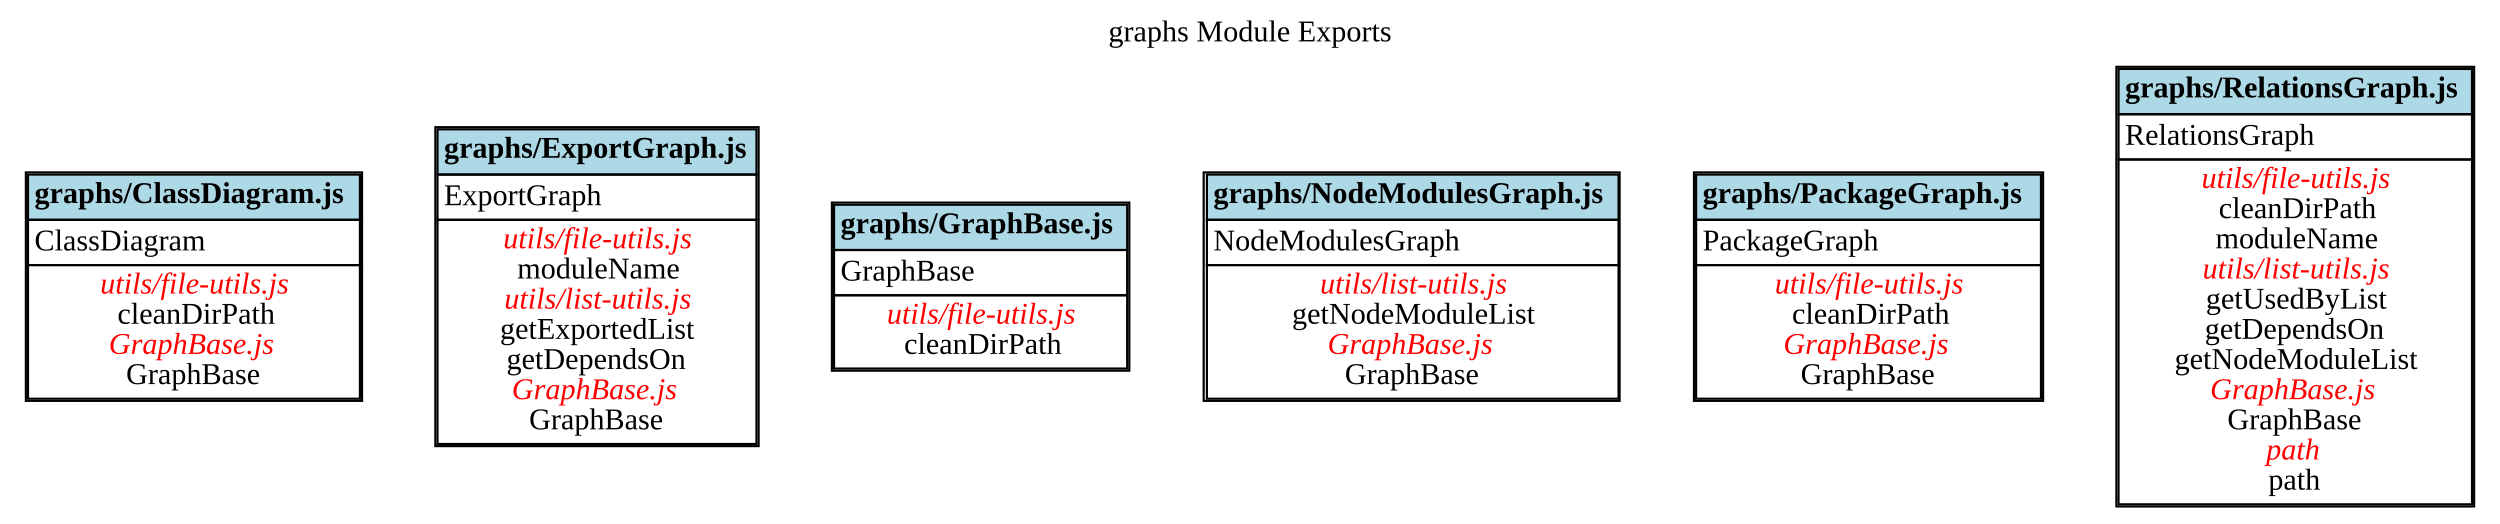
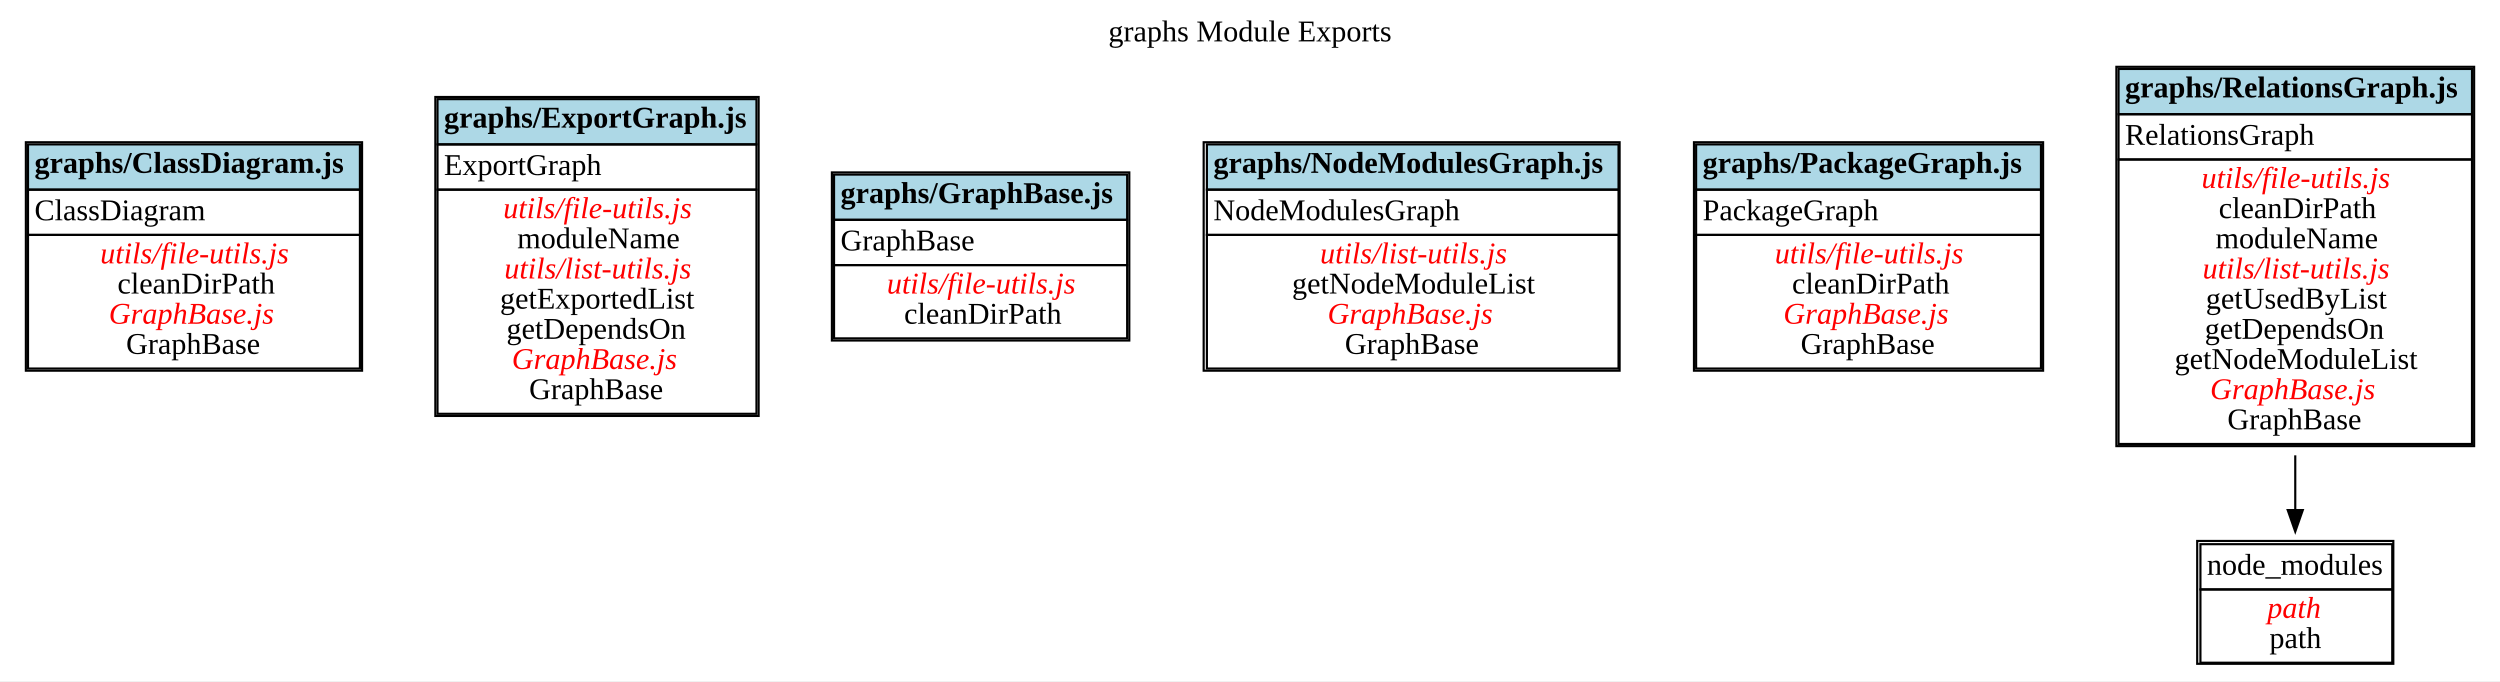
- <svg xmlns="http://www.w3.org/2000/svg" width="1160pt" height="243pt" viewBox="0.00 0.00 1160.00 243.00">
-   <g id="graph0" class="graph" transform="scale(1 1) rotate(0) translate(4 239)">
-     <polygon fill="white" stroke="transparent" points="-4,4 -4,-239 1156,-239 1156,4 -4,4" />
-     <text text-anchor="middle" x="576" y="-219.8" font-family="Times New Roman,serif" font-size="14.00">graphs Module Exports</text>
+ <svg xmlns="http://www.w3.org/2000/svg" width="1160pt" height="316pt" viewBox="0.00 0.00 1160.00 316.00">
+   <g id="graph0" class="graph" transform="scale(1 1) rotate(0) translate(4 312)">
+     <polygon fill="white" stroke="transparent" points="-4,4 -4,-312 1156,-312 1156,4 -4,4" />
+     <text text-anchor="middle" x="576" y="-292.8" font-family="Times New Roman,serif" font-size="14.00">graphs Module Exports</text>
    <g id="node1" class="node">
-       <polygon fill="lightblue" stroke="transparent" points="9,-137 9,-158 163,-158 163,-137 9,-137" />
-       <polygon fill="none" stroke="black" points="9,-137 9,-158 163,-158 163,-137 9,-137" />
-       <text text-anchor="start" x="12" y="-144.8" font-family="Times New Roman,serif" font-weight="bold" font-size="14.00">graphs/ClassDiagram.js</text>
-       <polygon fill="none" stroke="black" points="9,-116 9,-137 163,-137 163,-116 9,-116" />
-       <text text-anchor="start" x="12" y="-122.8" font-family="Times New Roman,serif" font-size="14.00">ClassDiagram</text>
-       <polygon fill="none" stroke="black" points="9,-54 9,-116 163,-116 163,-54 9,-54" />
-       <text text-anchor="start" x="42.5" y="-102.8" font-family="Times New Roman,serif" font-style="italic" font-size="14.00" fill="red">utils/file-utils.js</text>
-       <text text-anchor="start" x="50.5" y="-88.8" font-family="Times New Roman,serif" font-size="14.00">cleanDirPath</text>
-       <text text-anchor="start" x="46.5" y="-74.8" font-family="Times New Roman,serif" font-style="italic" font-size="14.00" fill="red">GraphBase.js</text>
-       <text text-anchor="start" x="54.5" y="-60.8" font-family="Times New Roman,serif" font-size="14.00">GraphBase</text>
-       <polygon fill="none" stroke="black" points="8,-53 8,-159 164,-159 164,-53 8,-53" />
+       <polygon fill="lightblue" stroke="transparent" points="9,-224 9,-245 163,-245 163,-224 9,-224" />
+       <polygon fill="none" stroke="black" points="9,-224 9,-245 163,-245 163,-224 9,-224" />
+       <text text-anchor="start" x="12" y="-231.8" font-family="Times New Roman,serif" font-weight="bold" font-size="14.00">graphs/ClassDiagram.js</text>
+       <polygon fill="none" stroke="black" points="9,-203 9,-224 163,-224 163,-203 9,-203" />
+       <text text-anchor="start" x="12" y="-209.8" font-family="Times New Roman,serif" font-size="14.00">ClassDiagram</text>
+       <polygon fill="none" stroke="black" points="9,-141 9,-203 163,-203 163,-141 9,-141" />
+       <text text-anchor="start" x="42.5" y="-189.8" font-family="Times New Roman,serif" font-style="italic" font-size="14.00" fill="red">utils/file-utils.js</text>
+       <text text-anchor="start" x="50.5" y="-175.8" font-family="Times New Roman,serif" font-size="14.00">cleanDirPath</text>
+       <text text-anchor="start" x="46.5" y="-161.8" font-family="Times New Roman,serif" font-style="italic" font-size="14.00" fill="red">GraphBase.js</text>
+       <text text-anchor="start" x="54.5" y="-147.8" font-family="Times New Roman,serif" font-size="14.00">GraphBase</text>
+       <polygon fill="none" stroke="black" points="8,-140 8,-246 164,-246 164,-140 8,-140" />
    </g>
    <g id="node2" class="node">
-       <polygon fill="lightblue" stroke="transparent" points="199,-158 199,-179 347,-179 347,-158 199,-158" />
-       <polygon fill="none" stroke="black" points="199,-158 199,-179 347,-179 347,-158 199,-158" />
-       <text text-anchor="start" x="202" y="-165.8" font-family="Times New Roman,serif" font-weight="bold" font-size="14.00">graphs/ExportGraph.js</text>
-       <polygon fill="none" stroke="black" points="199,-137 199,-158 347,-158 347,-137 199,-137" />
-       <text text-anchor="start" x="202" y="-143.8" font-family="Times New Roman,serif" font-size="14.00">ExportGraph</text>
-       <polygon fill="none" stroke="black" points="199,-33 199,-137 347,-137 347,-33 199,-33" />
-       <text text-anchor="start" x="229.5" y="-123.8" font-family="Times New Roman,serif" font-style="italic" font-size="14.00" fill="red">utils/file-utils.js</text>
-       <text text-anchor="start" x="236" y="-109.8" font-family="Times New Roman,serif" font-size="14.00">moduleName</text>
-       <text text-anchor="start" x="230" y="-95.8" font-family="Times New Roman,serif" font-style="italic" font-size="14.00" fill="red">utils/list-utils.js</text>
-       <text text-anchor="start" x="228" y="-81.8" font-family="Times New Roman,serif" font-size="14.00">getExportedList</text>
-       <text text-anchor="start" x="231" y="-67.8" font-family="Times New Roman,serif" font-size="14.00">getDependsOn</text>
-       <text text-anchor="start" x="233.5" y="-53.8" font-family="Times New Roman,serif" font-style="italic" font-size="14.00" fill="red">GraphBase.js</text>
-       <text text-anchor="start" x="241.5" y="-39.8" font-family="Times New Roman,serif" font-size="14.00">GraphBase</text>
-       <polygon fill="none" stroke="black" points="198,-32 198,-180 348,-180 348,-32 198,-32" />
+       <polygon fill="lightblue" stroke="transparent" points="199,-245 199,-266 347,-266 347,-245 199,-245" />
+       <polygon fill="none" stroke="black" points="199,-245 199,-266 347,-266 347,-245 199,-245" />
+       <text text-anchor="start" x="202" y="-252.8" font-family="Times New Roman,serif" font-weight="bold" font-size="14.00">graphs/ExportGraph.js</text>
+       <polygon fill="none" stroke="black" points="199,-224 199,-245 347,-245 347,-224 199,-224" />
+       <text text-anchor="start" x="202" y="-230.8" font-family="Times New Roman,serif" font-size="14.00">ExportGraph</text>
+       <polygon fill="none" stroke="black" points="199,-120 199,-224 347,-224 347,-120 199,-120" />
+       <text text-anchor="start" x="229.5" y="-210.8" font-family="Times New Roman,serif" font-style="italic" font-size="14.00" fill="red">utils/file-utils.js</text>
+       <text text-anchor="start" x="236" y="-196.8" font-family="Times New Roman,serif" font-size="14.00">moduleName</text>
+       <text text-anchor="start" x="230" y="-182.8" font-family="Times New Roman,serif" font-style="italic" font-size="14.00" fill="red">utils/list-utils.js</text>
+       <text text-anchor="start" x="228" y="-168.8" font-family="Times New Roman,serif" font-size="14.00">getExportedList</text>
+       <text text-anchor="start" x="231" y="-154.8" font-family="Times New Roman,serif" font-size="14.00">getDependsOn</text>
+       <text text-anchor="start" x="233.5" y="-140.8" font-family="Times New Roman,serif" font-style="italic" font-size="14.00" fill="red">GraphBase.js</text>
+       <text text-anchor="start" x="241.5" y="-126.8" font-family="Times New Roman,serif" font-size="14.00">GraphBase</text>
+       <polygon fill="none" stroke="black" points="198,-119 198,-267 348,-267 348,-119 198,-119" />
    </g>
    <g id="node3" class="node">
-       <polygon fill="lightblue" stroke="transparent" points="383,-123 383,-144 519,-144 519,-123 383,-123" />
-       <polygon fill="none" stroke="black" points="383,-123 383,-144 519,-144 519,-123 383,-123" />
-       <text text-anchor="start" x="386" y="-130.8" font-family="Times New Roman,serif" font-weight="bold" font-size="14.00">graphs/GraphBase.js</text>
-       <polygon fill="none" stroke="black" points="383,-102 383,-123 519,-123 519,-102 383,-102" />
-       <text text-anchor="start" x="386" y="-108.8" font-family="Times New Roman,serif" font-size="14.00">GraphBase</text>
-       <polygon fill="none" stroke="black" points="383,-68 383,-102 519,-102 519,-68 383,-68" />
-       <text text-anchor="start" x="407.5" y="-88.8" font-family="Times New Roman,serif" font-style="italic" font-size="14.00" fill="red">utils/file-utils.js</text>
-       <text text-anchor="start" x="415.5" y="-74.8" font-family="Times New Roman,serif" font-size="14.00">cleanDirPath</text>
-       <polygon fill="none" stroke="black" points="382,-67 382,-145 520,-145 520,-67 382,-67" />
+       <polygon fill="lightblue" stroke="transparent" points="383,-210 383,-231 519,-231 519,-210 383,-210" />
+       <polygon fill="none" stroke="black" points="383,-210 383,-231 519,-231 519,-210 383,-210" />
+       <text text-anchor="start" x="386" y="-217.8" font-family="Times New Roman,serif" font-weight="bold" font-size="14.00">graphs/GraphBase.js</text>
+       <polygon fill="none" stroke="black" points="383,-189 383,-210 519,-210 519,-189 383,-189" />
+       <text text-anchor="start" x="386" y="-195.8" font-family="Times New Roman,serif" font-size="14.00">GraphBase</text>
+       <polygon fill="none" stroke="black" points="383,-155 383,-189 519,-189 519,-155 383,-155" />
+       <text text-anchor="start" x="407.5" y="-175.8" font-family="Times New Roman,serif" font-style="italic" font-size="14.00" fill="red">utils/file-utils.js</text>
+       <text text-anchor="start" x="415.5" y="-161.8" font-family="Times New Roman,serif" font-size="14.00">cleanDirPath</text>
+       <polygon fill="none" stroke="black" points="382,-154 382,-232 520,-232 520,-154 382,-154" />
    </g>
    <g id="node4" class="node">
-       <polygon fill="lightblue" stroke="transparent" points="556,-137 556,-158 747,-158 747,-137 556,-137" />
-       <polygon fill="none" stroke="black" points="556,-137 556,-158 747,-158 747,-137 556,-137" />
-       <text text-anchor="start" x="559" y="-144.8" font-family="Times New Roman,serif" font-weight="bold" font-size="14.00">graphs/NodeModulesGraph.js</text>
-       <polygon fill="none" stroke="black" points="556,-116 556,-137 747,-137 747,-116 556,-116" />
-       <text text-anchor="start" x="559" y="-122.8" font-family="Times New Roman,serif" font-size="14.00">NodeModulesGraph</text>
-       <polygon fill="none" stroke="black" points="556,-54 556,-116 747,-116 747,-54 556,-54" />
-       <text text-anchor="start" x="608.5" y="-102.8" font-family="Times New Roman,serif" font-style="italic" font-size="14.00" fill="red">utils/list-utils.js</text>
-       <text text-anchor="start" x="595.5" y="-88.8" font-family="Times New Roman,serif" font-size="14.00">getNodeModuleList</text>
-       <text text-anchor="start" x="612" y="-74.8" font-family="Times New Roman,serif" font-style="italic" font-size="14.00" fill="red">GraphBase.js</text>
-       <text text-anchor="start" x="620" y="-60.8" font-family="Times New Roman,serif" font-size="14.00">GraphBase</text>
-       <polygon fill="none" stroke="black" points="554.5,-53 554.5,-159 747.5,-159 747.5,-53 554.5,-53" />
+       <polygon fill="lightblue" stroke="transparent" points="556,-224 556,-245 747,-245 747,-224 556,-224" />
+       <polygon fill="none" stroke="black" points="556,-224 556,-245 747,-245 747,-224 556,-224" />
+       <text text-anchor="start" x="559" y="-231.8" font-family="Times New Roman,serif" font-weight="bold" font-size="14.00">graphs/NodeModulesGraph.js</text>
+       <polygon fill="none" stroke="black" points="556,-203 556,-224 747,-224 747,-203 556,-203" />
+       <text text-anchor="start" x="559" y="-209.8" font-family="Times New Roman,serif" font-size="14.00">NodeModulesGraph</text>
+       <polygon fill="none" stroke="black" points="556,-141 556,-203 747,-203 747,-141 556,-141" />
+       <text text-anchor="start" x="608.5" y="-189.8" font-family="Times New Roman,serif" font-style="italic" font-size="14.00" fill="red">utils/list-utils.js</text>
+       <text text-anchor="start" x="595.5" y="-175.8" font-family="Times New Roman,serif" font-size="14.00">getNodeModuleList</text>
+       <text text-anchor="start" x="612" y="-161.8" font-family="Times New Roman,serif" font-style="italic" font-size="14.00" fill="red">GraphBase.js</text>
+       <text text-anchor="start" x="620" y="-147.8" font-family="Times New Roman,serif" font-size="14.00">GraphBase</text>
+       <polygon fill="none" stroke="black" points="554.5,-140 554.5,-246 747.5,-246 747.5,-140 554.5,-140" />
    </g>
    <g id="node5" class="node">
-       <polygon fill="lightblue" stroke="transparent" points="783,-137 783,-158 943,-158 943,-137 783,-137" />
-       <polygon fill="none" stroke="black" points="783,-137 783,-158 943,-158 943,-137 783,-137" />
-       <text text-anchor="start" x="786" y="-144.8" font-family="Times New Roman,serif" font-weight="bold" font-size="14.00">graphs/PackageGraph.js</text>
-       <polygon fill="none" stroke="black" points="783,-116 783,-137 943,-137 943,-116 783,-116" />
-       <text text-anchor="start" x="786" y="-122.8" font-family="Times New Roman,serif" font-size="14.00">PackageGraph</text>
-       <polygon fill="none" stroke="black" points="783,-54 783,-116 943,-116 943,-54 783,-54" />
-       <text text-anchor="start" x="819.5" y="-102.8" font-family="Times New Roman,serif" font-style="italic" font-size="14.00" fill="red">utils/file-utils.js</text>
-       <text text-anchor="start" x="827.5" y="-88.8" font-family="Times New Roman,serif" font-size="14.00">cleanDirPath</text>
-       <text text-anchor="start" x="823.5" y="-74.8" font-family="Times New Roman,serif" font-style="italic" font-size="14.00" fill="red">GraphBase.js</text>
-       <text text-anchor="start" x="831.5" y="-60.8" font-family="Times New Roman,serif" font-size="14.00">GraphBase</text>
-       <polygon fill="none" stroke="black" points="782,-53 782,-159 944,-159 944,-53 782,-53" />
+       <polygon fill="lightblue" stroke="transparent" points="783,-224 783,-245 943,-245 943,-224 783,-224" />
+       <polygon fill="none" stroke="black" points="783,-224 783,-245 943,-245 943,-224 783,-224" />
+       <text text-anchor="start" x="786" y="-231.8" font-family="Times New Roman,serif" font-weight="bold" font-size="14.00">graphs/PackageGraph.js</text>
+       <polygon fill="none" stroke="black" points="783,-203 783,-224 943,-224 943,-203 783,-203" />
+       <text text-anchor="start" x="786" y="-209.8" font-family="Times New Roman,serif" font-size="14.00">PackageGraph</text>
+       <polygon fill="none" stroke="black" points="783,-141 783,-203 943,-203 943,-141 783,-141" />
+       <text text-anchor="start" x="819.5" y="-189.8" font-family="Times New Roman,serif" font-style="italic" font-size="14.00" fill="red">utils/file-utils.js</text>
+       <text text-anchor="start" x="827.5" y="-175.8" font-family="Times New Roman,serif" font-size="14.00">cleanDirPath</text>
+       <text text-anchor="start" x="823.5" y="-161.8" font-family="Times New Roman,serif" font-style="italic" font-size="14.00" fill="red">GraphBase.js</text>
+       <text text-anchor="start" x="831.5" y="-147.8" font-family="Times New Roman,serif" font-size="14.00">GraphBase</text>
+       <polygon fill="none" stroke="black" points="782,-140 782,-246 944,-246 944,-140 782,-140" />
    </g>
    <g id="node6" class="node">
-       <polygon fill="lightblue" stroke="transparent" points="979,-186 979,-207 1143,-207 1143,-186 979,-186" />
-       <polygon fill="none" stroke="black" points="979,-186 979,-207 1143,-207 1143,-186 979,-186" />
-       <text text-anchor="start" x="982" y="-193.8" font-family="Times New Roman,serif" font-weight="bold" font-size="14.00">graphs/RelationsGraph.js</text>
-       <polygon fill="none" stroke="black" points="979,-165 979,-186 1143,-186 1143,-165 979,-165" />
-       <text text-anchor="start" x="982" y="-171.8" font-family="Times New Roman,serif" font-size="14.00">RelationsGraph</text>
-       <polygon fill="none" stroke="black" points="979,-5 979,-165 1143,-165 1143,-5 979,-5" />
-       <text text-anchor="start" x="1017.5" y="-151.8" font-family="Times New Roman,serif" font-style="italic" font-size="14.00" fill="red">utils/file-utils.js</text>
-       <text text-anchor="start" x="1025.5" y="-137.8" font-family="Times New Roman,serif" font-size="14.00">cleanDirPath</text>
-       <text text-anchor="start" x="1024" y="-123.8" font-family="Times New Roman,serif" font-size="14.00">moduleName</text>
-       <text text-anchor="start" x="1018" y="-109.8" font-family="Times New Roman,serif" font-style="italic" font-size="14.00" fill="red">utils/list-utils.js</text>
-       <text text-anchor="start" x="1019.5" y="-95.8" font-family="Times New Roman,serif" font-size="14.00">getUsedByList</text>
-       <text text-anchor="start" x="1019" y="-81.8" font-family="Times New Roman,serif" font-size="14.00">getDependsOn</text>
-       <text text-anchor="start" x="1005" y="-67.8" font-family="Times New Roman,serif" font-size="14.00">getNodeModuleList</text>
-       <text text-anchor="start" x="1021.5" y="-53.8" font-family="Times New Roman,serif" font-style="italic" font-size="14.00" fill="red">GraphBase.js</text>
-       <text text-anchor="start" x="1029.5" y="-39.8" font-family="Times New Roman,serif" font-size="14.00">GraphBase</text>
-       <text text-anchor="start" x="1047.5" y="-25.8" font-family="Times New Roman,serif" font-style="italic" font-size="14.00" fill="red">path</text>
-       <text text-anchor="start" x="1048.5" y="-11.8" font-family="Times New Roman,serif" font-size="14.00">path</text>
-       <polygon fill="none" stroke="black" points="978,-4 978,-208 1144,-208 1144,-4 978,-4" />
+       <polygon fill="lightblue" stroke="transparent" points="979,-259 979,-280 1143,-280 1143,-259 979,-259" />
+       <polygon fill="none" stroke="black" points="979,-259 979,-280 1143,-280 1143,-259 979,-259" />
+       <text text-anchor="start" x="982" y="-266.8" font-family="Times New Roman,serif" font-weight="bold" font-size="14.00">graphs/RelationsGraph.js</text>
+       <polygon fill="none" stroke="black" points="979,-238 979,-259 1143,-259 1143,-238 979,-238" />
+       <text text-anchor="start" x="982" y="-244.8" font-family="Times New Roman,serif" font-size="14.00">RelationsGraph</text>
+       <polygon fill="none" stroke="black" points="979,-106 979,-238 1143,-238 1143,-106 979,-106" />
+       <text text-anchor="start" x="1017.5" y="-224.8" font-family="Times New Roman,serif" font-style="italic" font-size="14.00" fill="red">utils/file-utils.js</text>
+       <text text-anchor="start" x="1025.5" y="-210.8" font-family="Times New Roman,serif" font-size="14.00">cleanDirPath</text>
+       <text text-anchor="start" x="1024" y="-196.8" font-family="Times New Roman,serif" font-size="14.00">moduleName</text>
+       <text text-anchor="start" x="1018" y="-182.8" font-family="Times New Roman,serif" font-style="italic" font-size="14.00" fill="red">utils/list-utils.js</text>
+       <text text-anchor="start" x="1019.5" y="-168.8" font-family="Times New Roman,serif" font-size="14.00">getUsedByList</text>
+       <text text-anchor="start" x="1019" y="-154.8" font-family="Times New Roman,serif" font-size="14.00">getDependsOn</text>
+       <text text-anchor="start" x="1005" y="-140.8" font-family="Times New Roman,serif" font-size="14.00">getNodeModuleList</text>
+       <text text-anchor="start" x="1021.5" y="-126.8" font-family="Times New Roman,serif" font-style="italic" font-size="14.00" fill="red">GraphBase.js</text>
+       <text text-anchor="start" x="1029.5" y="-112.8" font-family="Times New Roman,serif" font-size="14.00">GraphBase</text>
+       <polygon fill="none" stroke="black" points="978,-105 978,-281 1144,-281 1144,-105 978,-105" />
+     </g>
+     <g id="node7" class="node">
+       <polygon fill="none" stroke="black" points="1017,-38.5 1017,-59.5 1106,-59.5 1106,-38.5 1017,-38.5" />
+       <text text-anchor="start" x="1020" y="-45.3" font-family="Times New Roman,serif" font-size="14.00">node_modules</text>
+       <polygon fill="none" stroke="black" points="1017,-4.5 1017,-38.5 1106,-38.5 1106,-4.5 1017,-4.5" />
+       <text text-anchor="start" x="1048" y="-25.3" font-family="Times New Roman,serif" font-style="italic" font-size="14.00" fill="red">path</text>
+       <text text-anchor="start" x="1049" y="-11.3" font-family="Times New Roman,serif" font-size="14.00">path</text>
+       <polygon fill="none" stroke="black" points="1015.5,-4 1015.5,-61 1106.5,-61 1106.5,-4 1015.5,-4" />
+     </g>
+     <g id="edge1" class="edge">
+       <path fill="none" stroke="black" d="M1061,-100.72C1061,-91.91 1061,-83.31 1061,-75.36" />
+       <polygon fill="black" stroke="black" points="1064.5,-75.32 1061,-65.32 1057.5,-75.32 1064.5,-75.32" />
    </g>
  </g>
</svg>
